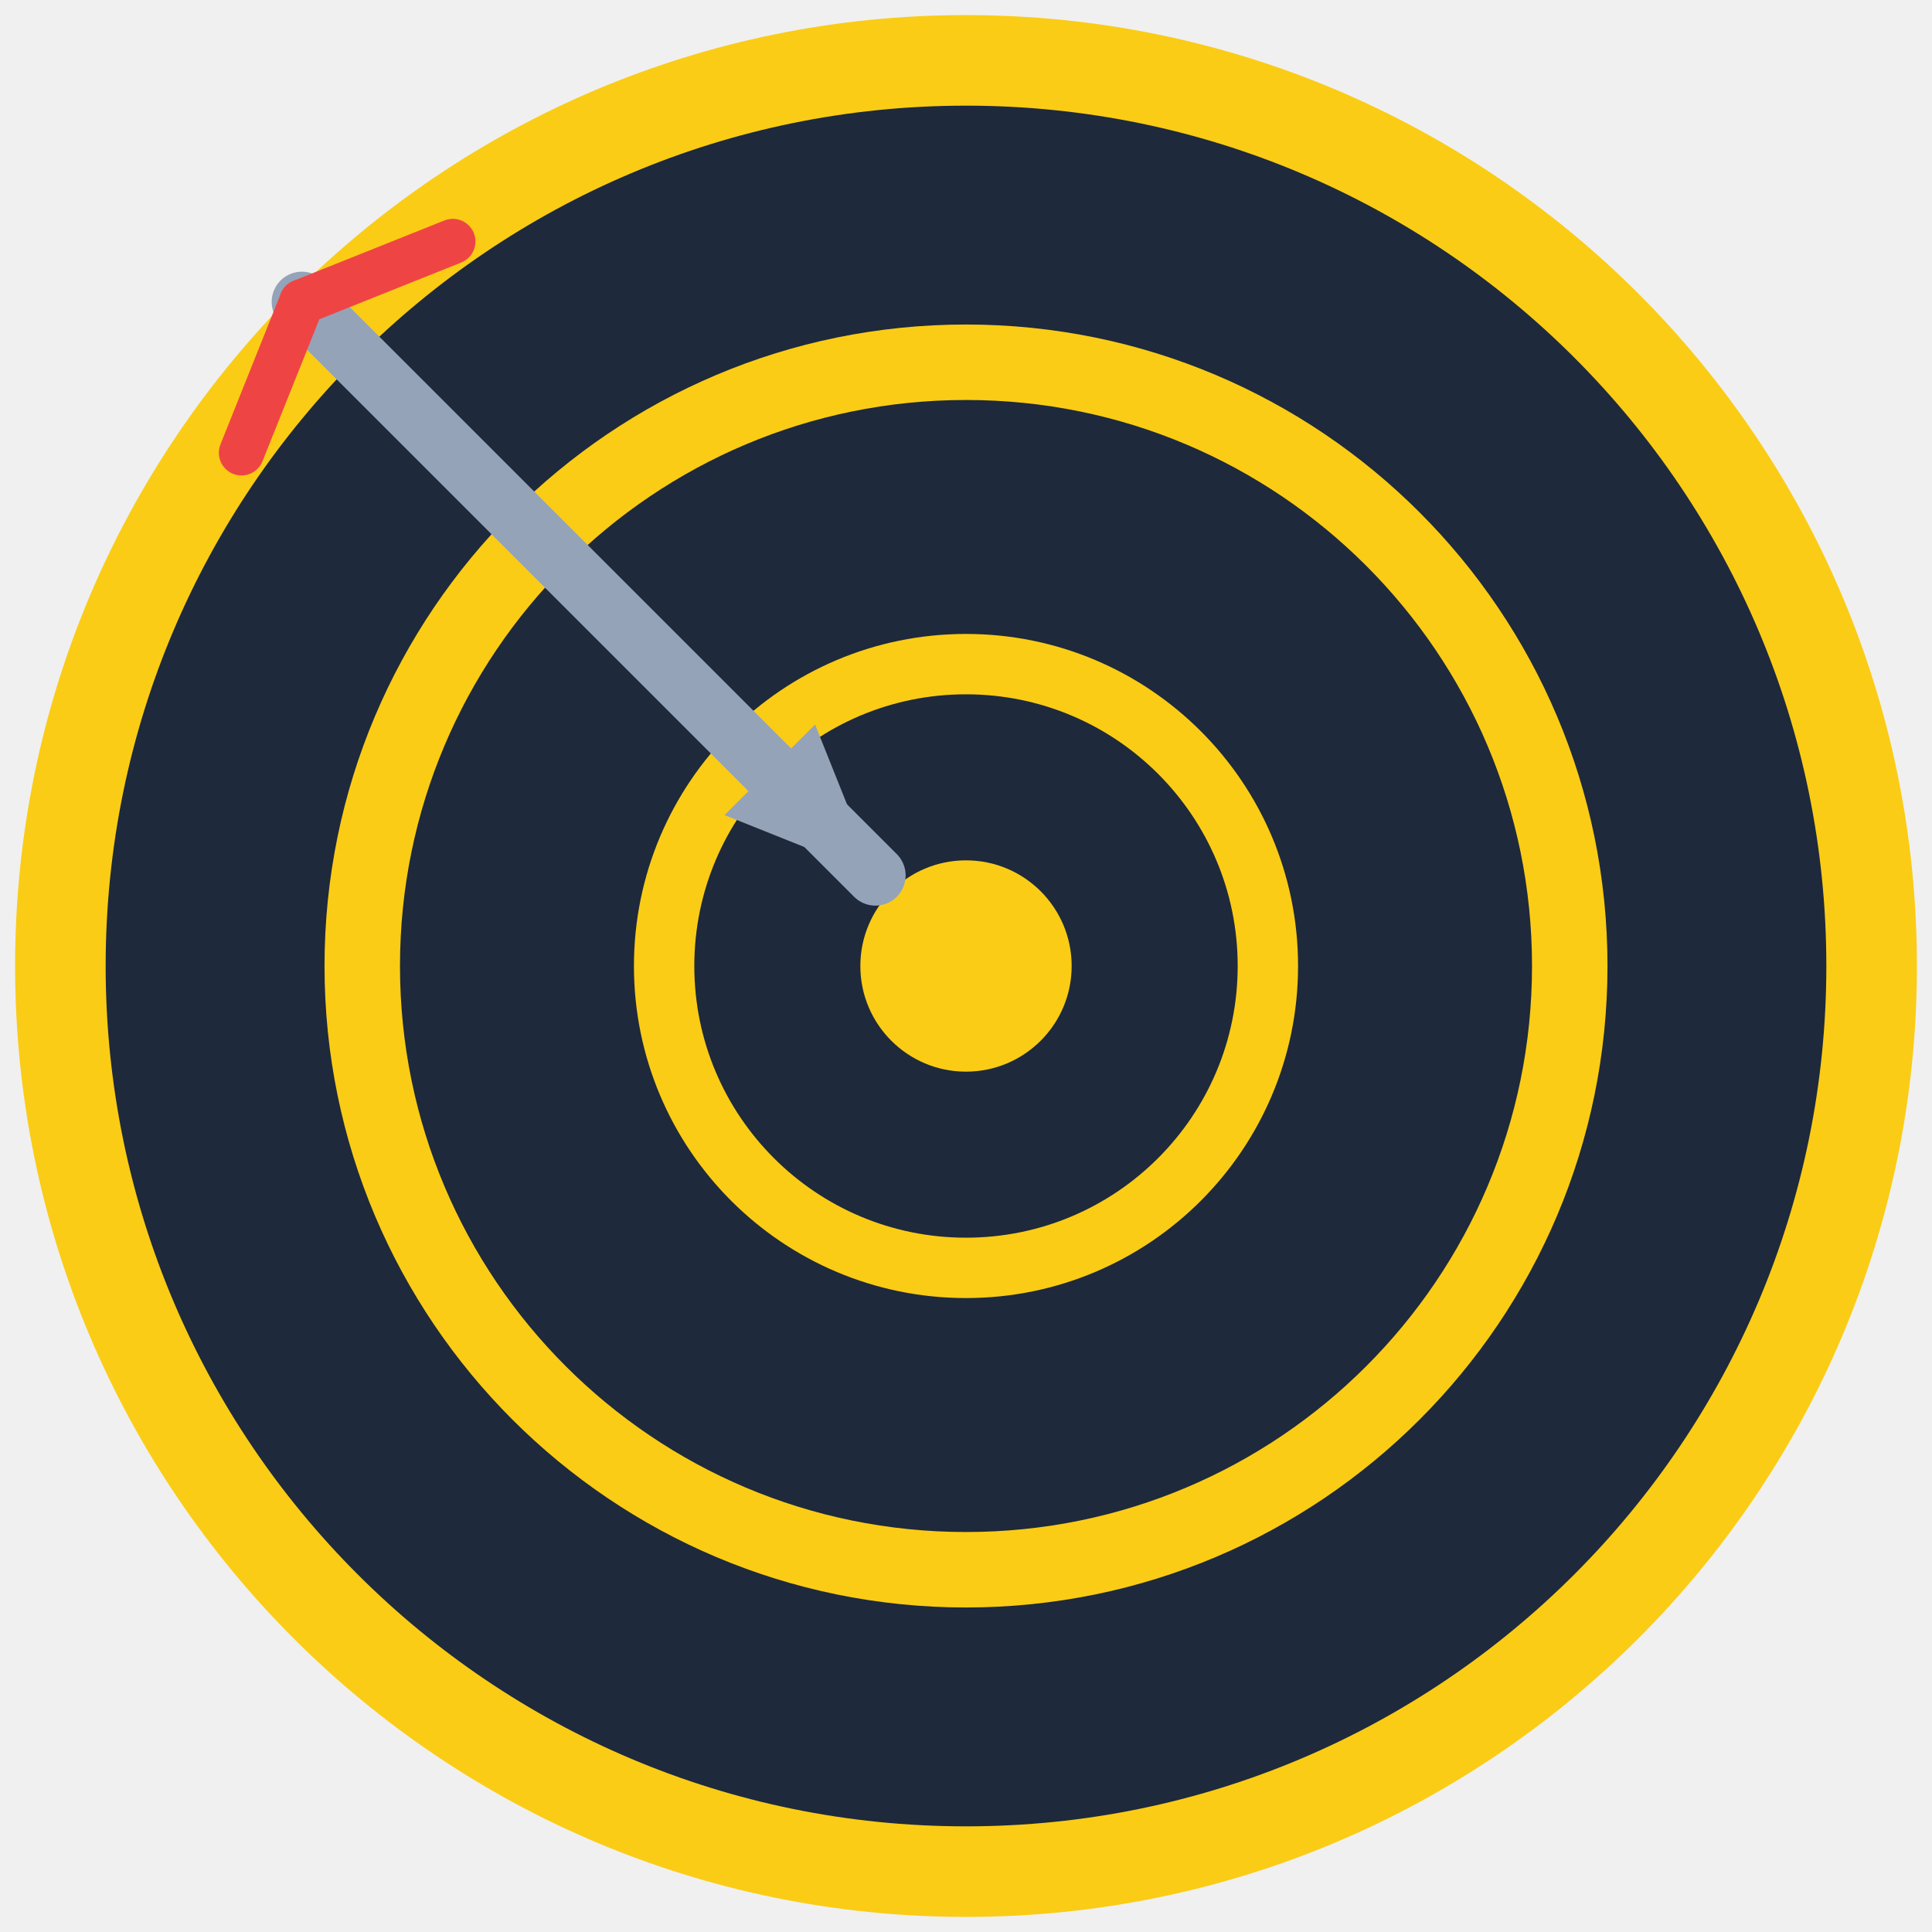
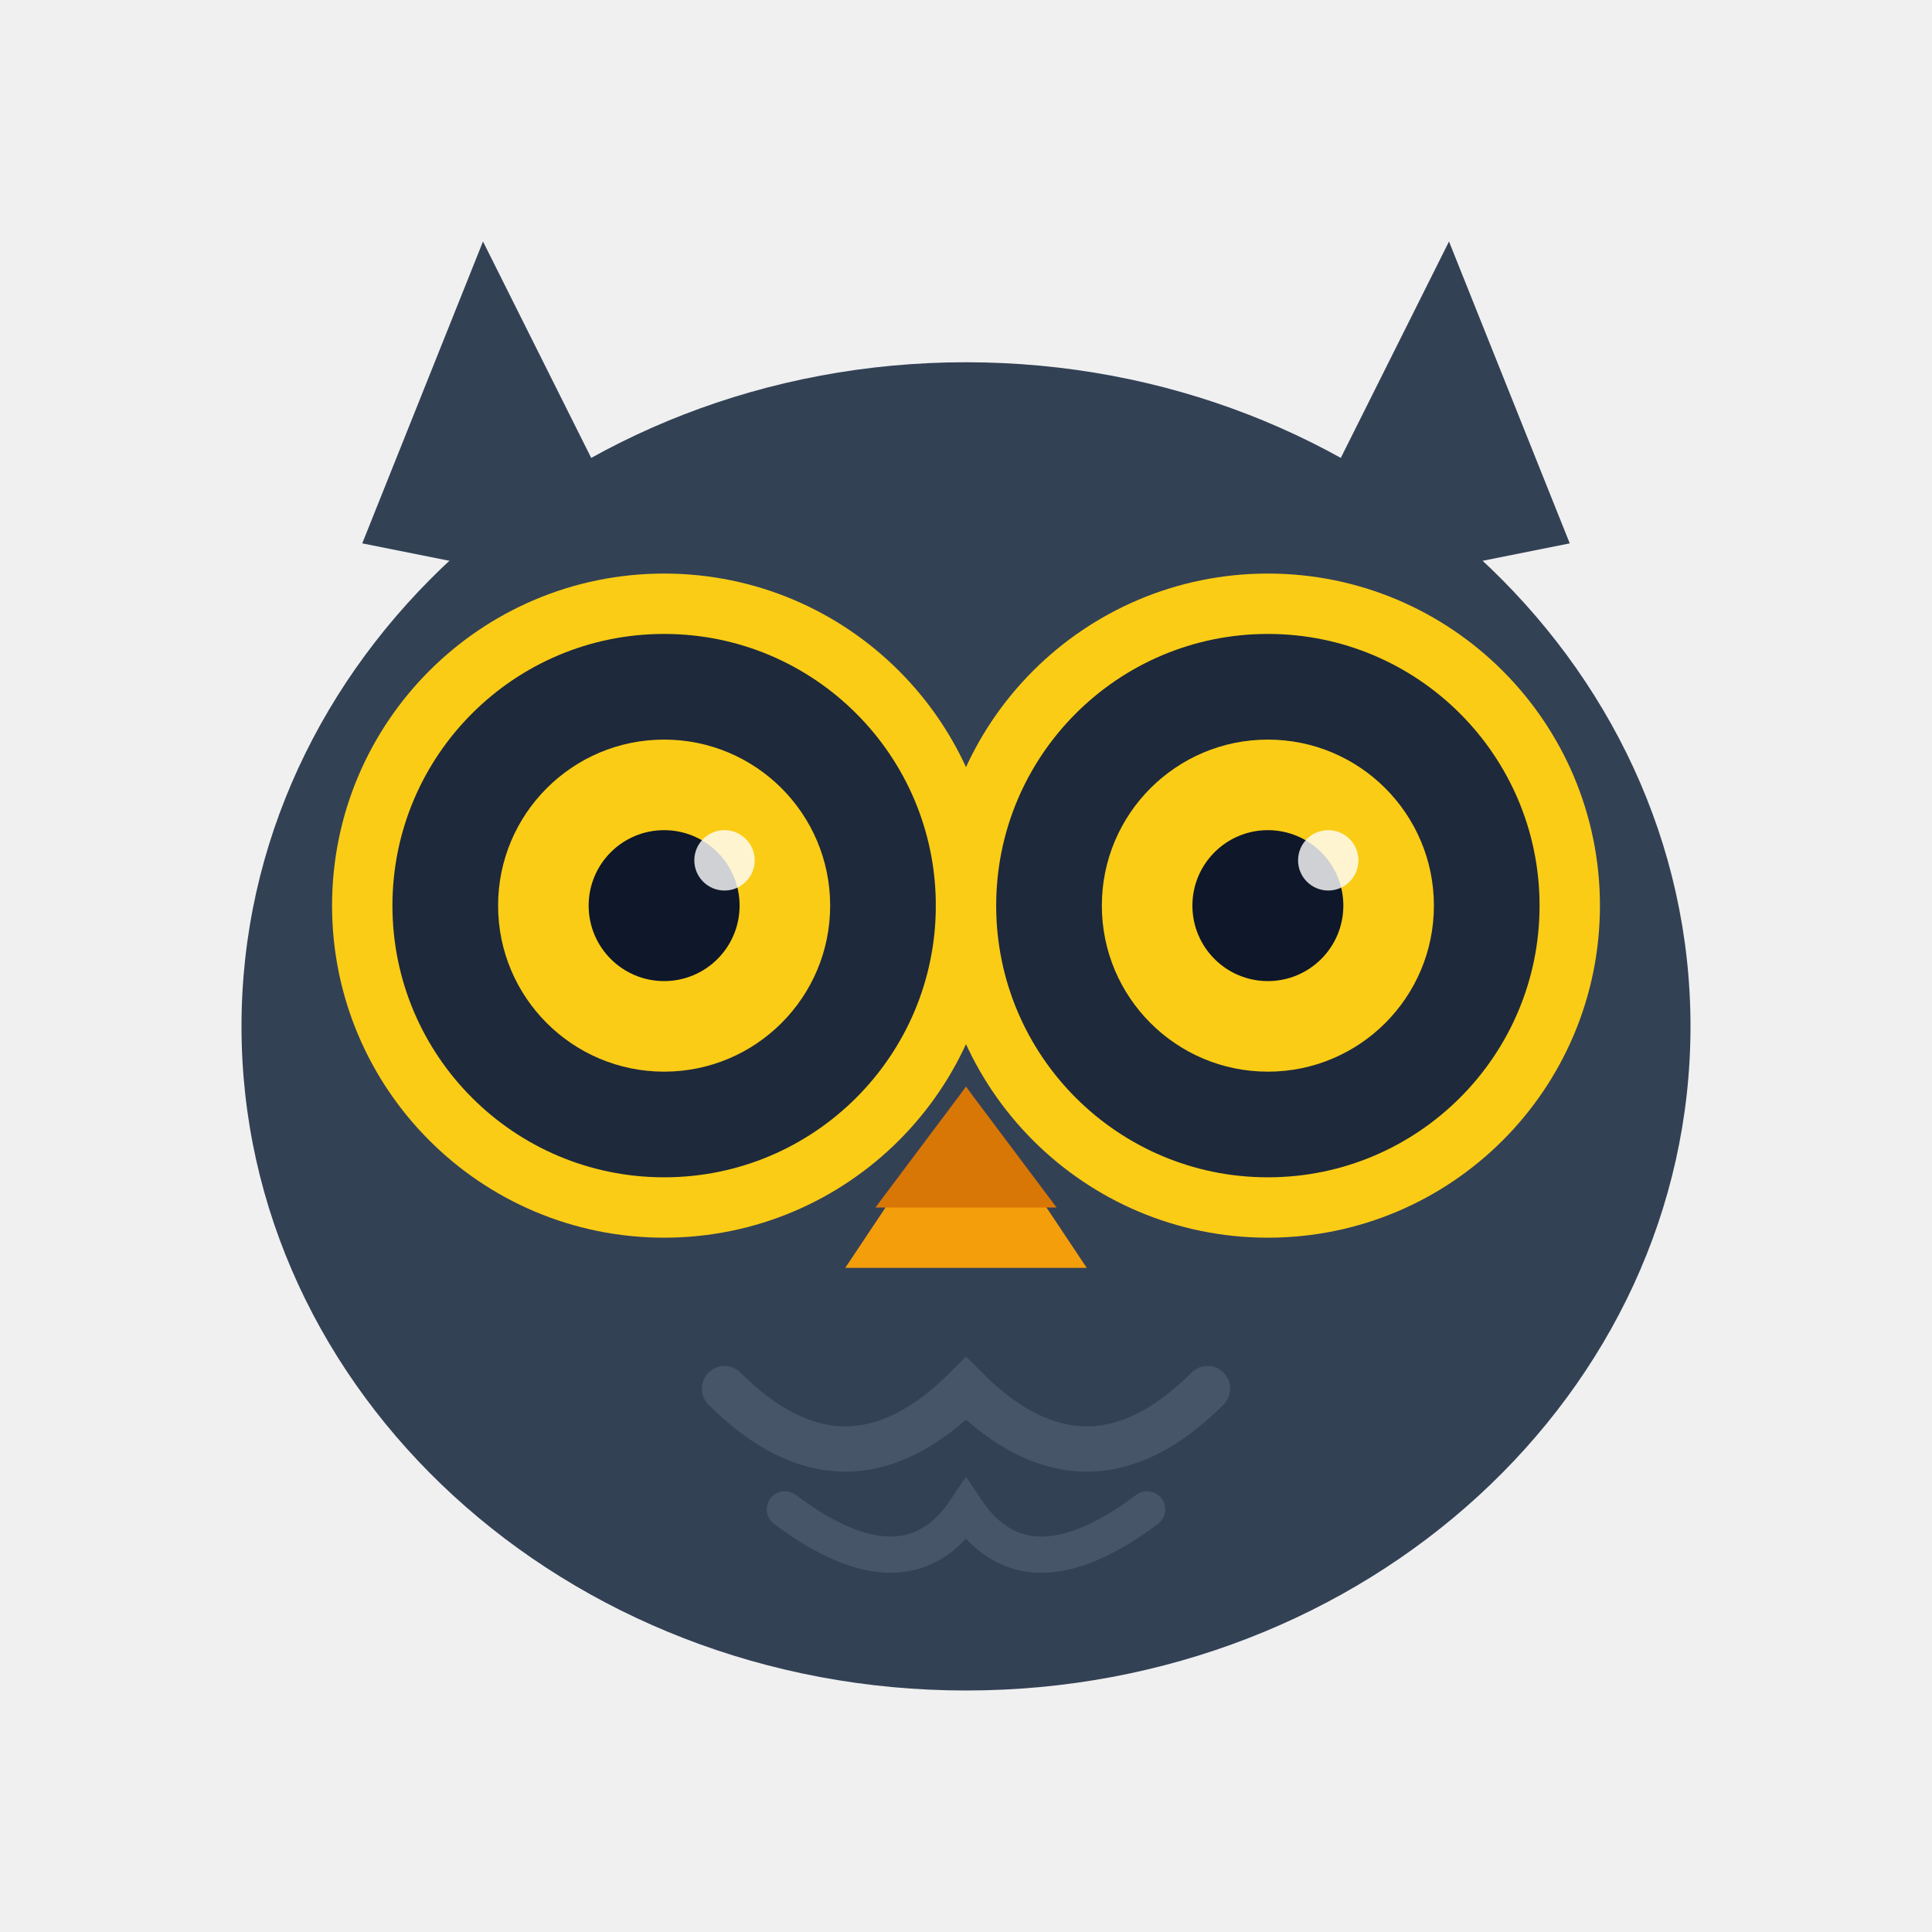
<svg xmlns="http://www.w3.org/2000/svg" viewBox="0 0 64 64">
-   <circle cx="32" cy="32" r="30" fill="#1e293b" stroke="#facc15" stroke-width="3" />
-   <circle cx="32" cy="32" r="20" fill="none" stroke="#facc15" stroke-width="2.5" />
-   <circle cx="32" cy="32" r="10" fill="none" stroke="#facc15" stroke-width="2" />
-   <circle cx="32" cy="32" r="3.5" fill="#facc15" />
-   <line x1="10" y1="10" x2="29" y2="29" stroke="#94a3b8" stroke-width="2" stroke-linecap="round" />
-   <polygon points="29,29 24,27 27,24" fill="#94a3b8" />
-   <line x1="10" y1="10" x2="15" y2="8" stroke="#ef4444" stroke-width="1.5" stroke-linecap="round" />
-   <line x1="10" y1="10" x2="8" y2="15" stroke="#ef4444" stroke-width="1.5" stroke-linecap="round" />
+   <ellipse cx="32" cy="34" rx="24" ry="22" fill="#334155" />
+   <polygon points="12,18 16,8 22,20" fill="#334155" />
+   <polygon points="52,18 48,8 42,20" fill="#334155" />
+   <circle cx="22" cy="30" r="10" fill="#1e293b" stroke="#facc15" stroke-width="2" />
+   <circle cx="42" cy="30" r="10" fill="#1e293b" stroke="#facc15" stroke-width="2" />
+   <circle cx="22" cy="30" r="5.5" fill="#facc15" />
+   <circle cx="42" cy="30" r="5.5" fill="#facc15" />
+   <circle cx="22" cy="30" r="2.5" fill="#0f172a" />
+   <circle cx="42" cy="30" r="2.5" fill="#0f172a" />
+   <circle cx="24" cy="28.5" r="1" fill="white" opacity="0.8" />
+   <circle cx="44" cy="28.5" r="1" fill="white" opacity="0.8" />
+   <polygon points="32,36 28,42 36,42" fill="#f59e0b" />
+   <polygon points="32,36 29,40 35,40" fill="#d97706" />
+   <path d="M24,46 Q28,50 32,46 Q36,50 40,46" fill="none" stroke="#475569" stroke-width="1.5" stroke-linecap="round" />
+   <path d="M26,50 Q30,53 32,50 Q34,53 38,50" fill="none" stroke="#475569" stroke-width="1.2" stroke-linecap="round" />
</svg>
